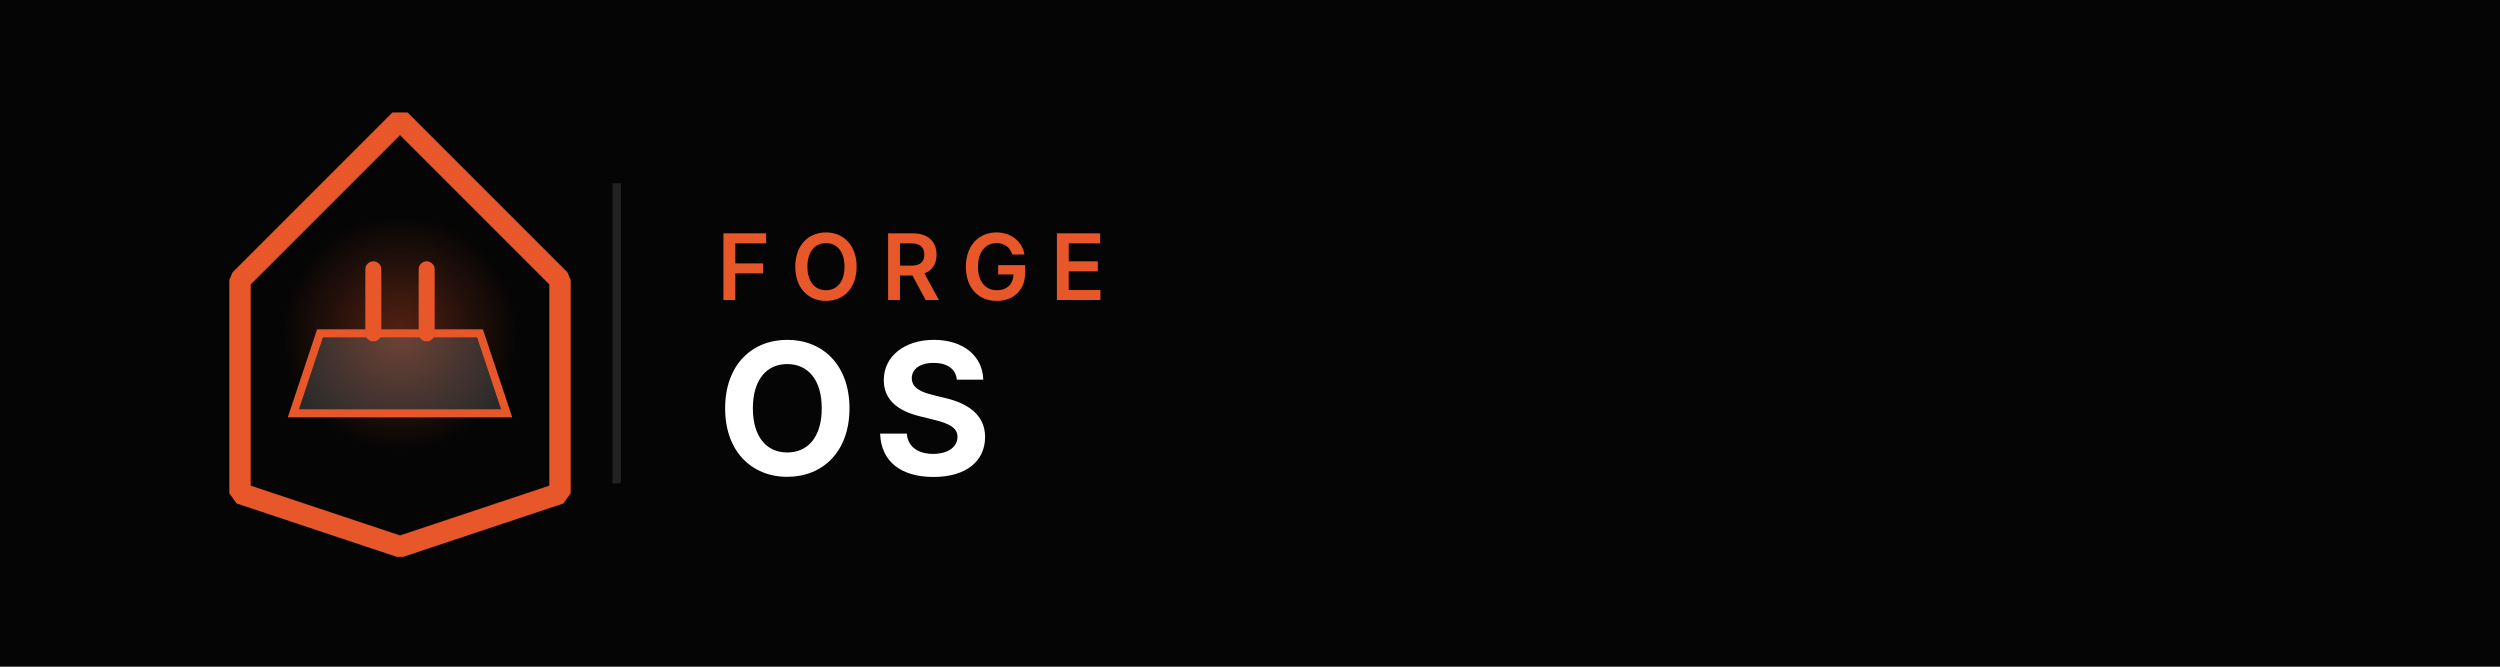
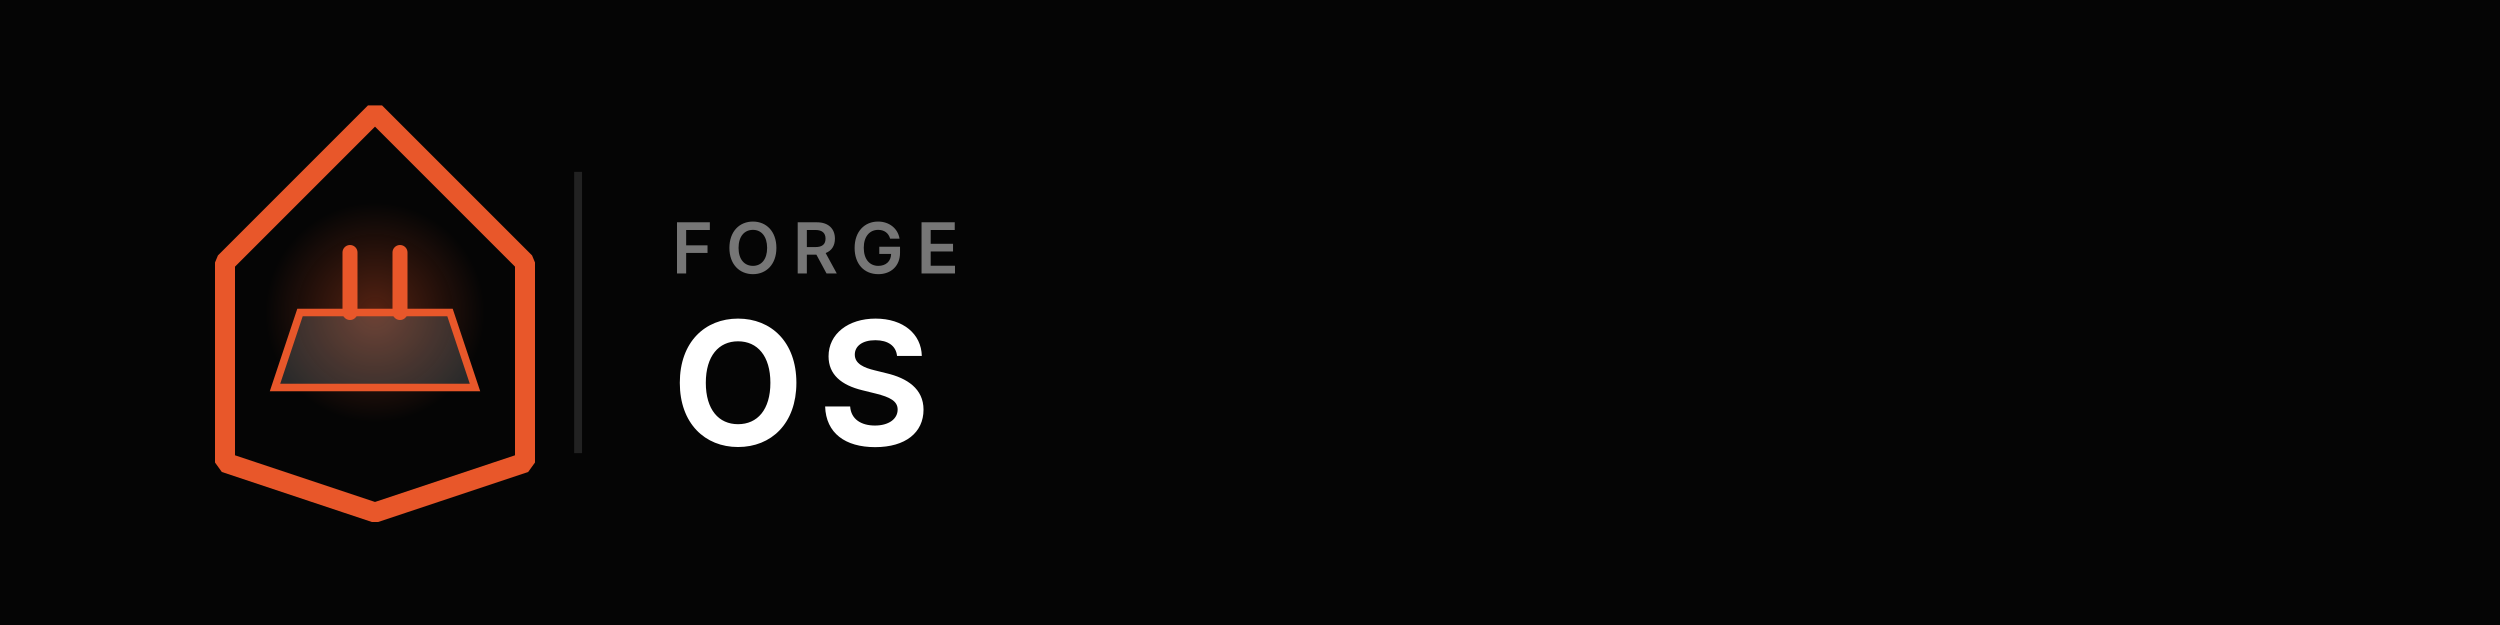
- <svg xmlns="http://www.w3.org/2000/svg" viewBox="0 0 300 80" fill="none">
-   <rect width="300" height="80" fill="#050505" />
+ <svg xmlns="http://www.w3.org/2000/svg" viewBox="0 0 320 80" fill="none">
+   <rect width="320" height="80" fill="#050505" />
  <defs>
    <radialGradient id="glow-d" cx="50%" cy="50%" r="50%">
      <stop offset="0%" stop-color="#E8572A" stop-opacity="0.35" />
      <stop offset="100%" stop-color="#E8572A" stop-opacity="0" />
    </radialGradient>
  </defs>
  <g transform="translate(16,8) scale(0.64)">
    <circle cx="50" cy="50" r="22" fill="url(#glow-d)" />
    <path d="M50 10L80 40V80L50 90L20 80V40L50 10Z" stroke="#E8572A" stroke-width="4" stroke-linejoin="bevel" />
    <path d="M35 50H65L70 65H30L35 50Z" fill="#ffffff" opacity="0.15" />
    <path d="M35 50H65L70 65H30L35 50Z" stroke="#E8572A" stroke-width="1.5" />
    <line x1="45" y1="38" x2="45" y2="50" stroke="#E8572A" stroke-width="3" stroke-linecap="round" />
    <line x1="55" y1="38" x2="55" y2="50" stroke="#E8572A" stroke-width="3" stroke-linecap="round" />
  </g>
  <line x1="74" y1="22" x2="74" y2="58" stroke="#ffffff" stroke-opacity="0.12" stroke-width="1" />
-   <text x="86" y="36" font-family="Inter, -apple-system, BlinkMacSystemFont, 'Segoe UI', sans-serif" font-size="11" font-weight="600" letter-spacing="0.22em" fill="#E8572A">FORGE</text>
+   <text x="86" y="35" font-family="Inter, -apple-system, BlinkMacSystemFont, 'Segoe UI', sans-serif" font-size="9" font-weight="600" letter-spacing="0.18em" fill="#ffffff" opacity="0.45">FORGE</text>
  <text x="86" y="57" font-family="Inter, -apple-system, BlinkMacSystemFont, 'Segoe UI', sans-serif" font-size="22" font-weight="700" letter-spacing="0.08em" fill="#ffffff">OS</text>
</svg>
